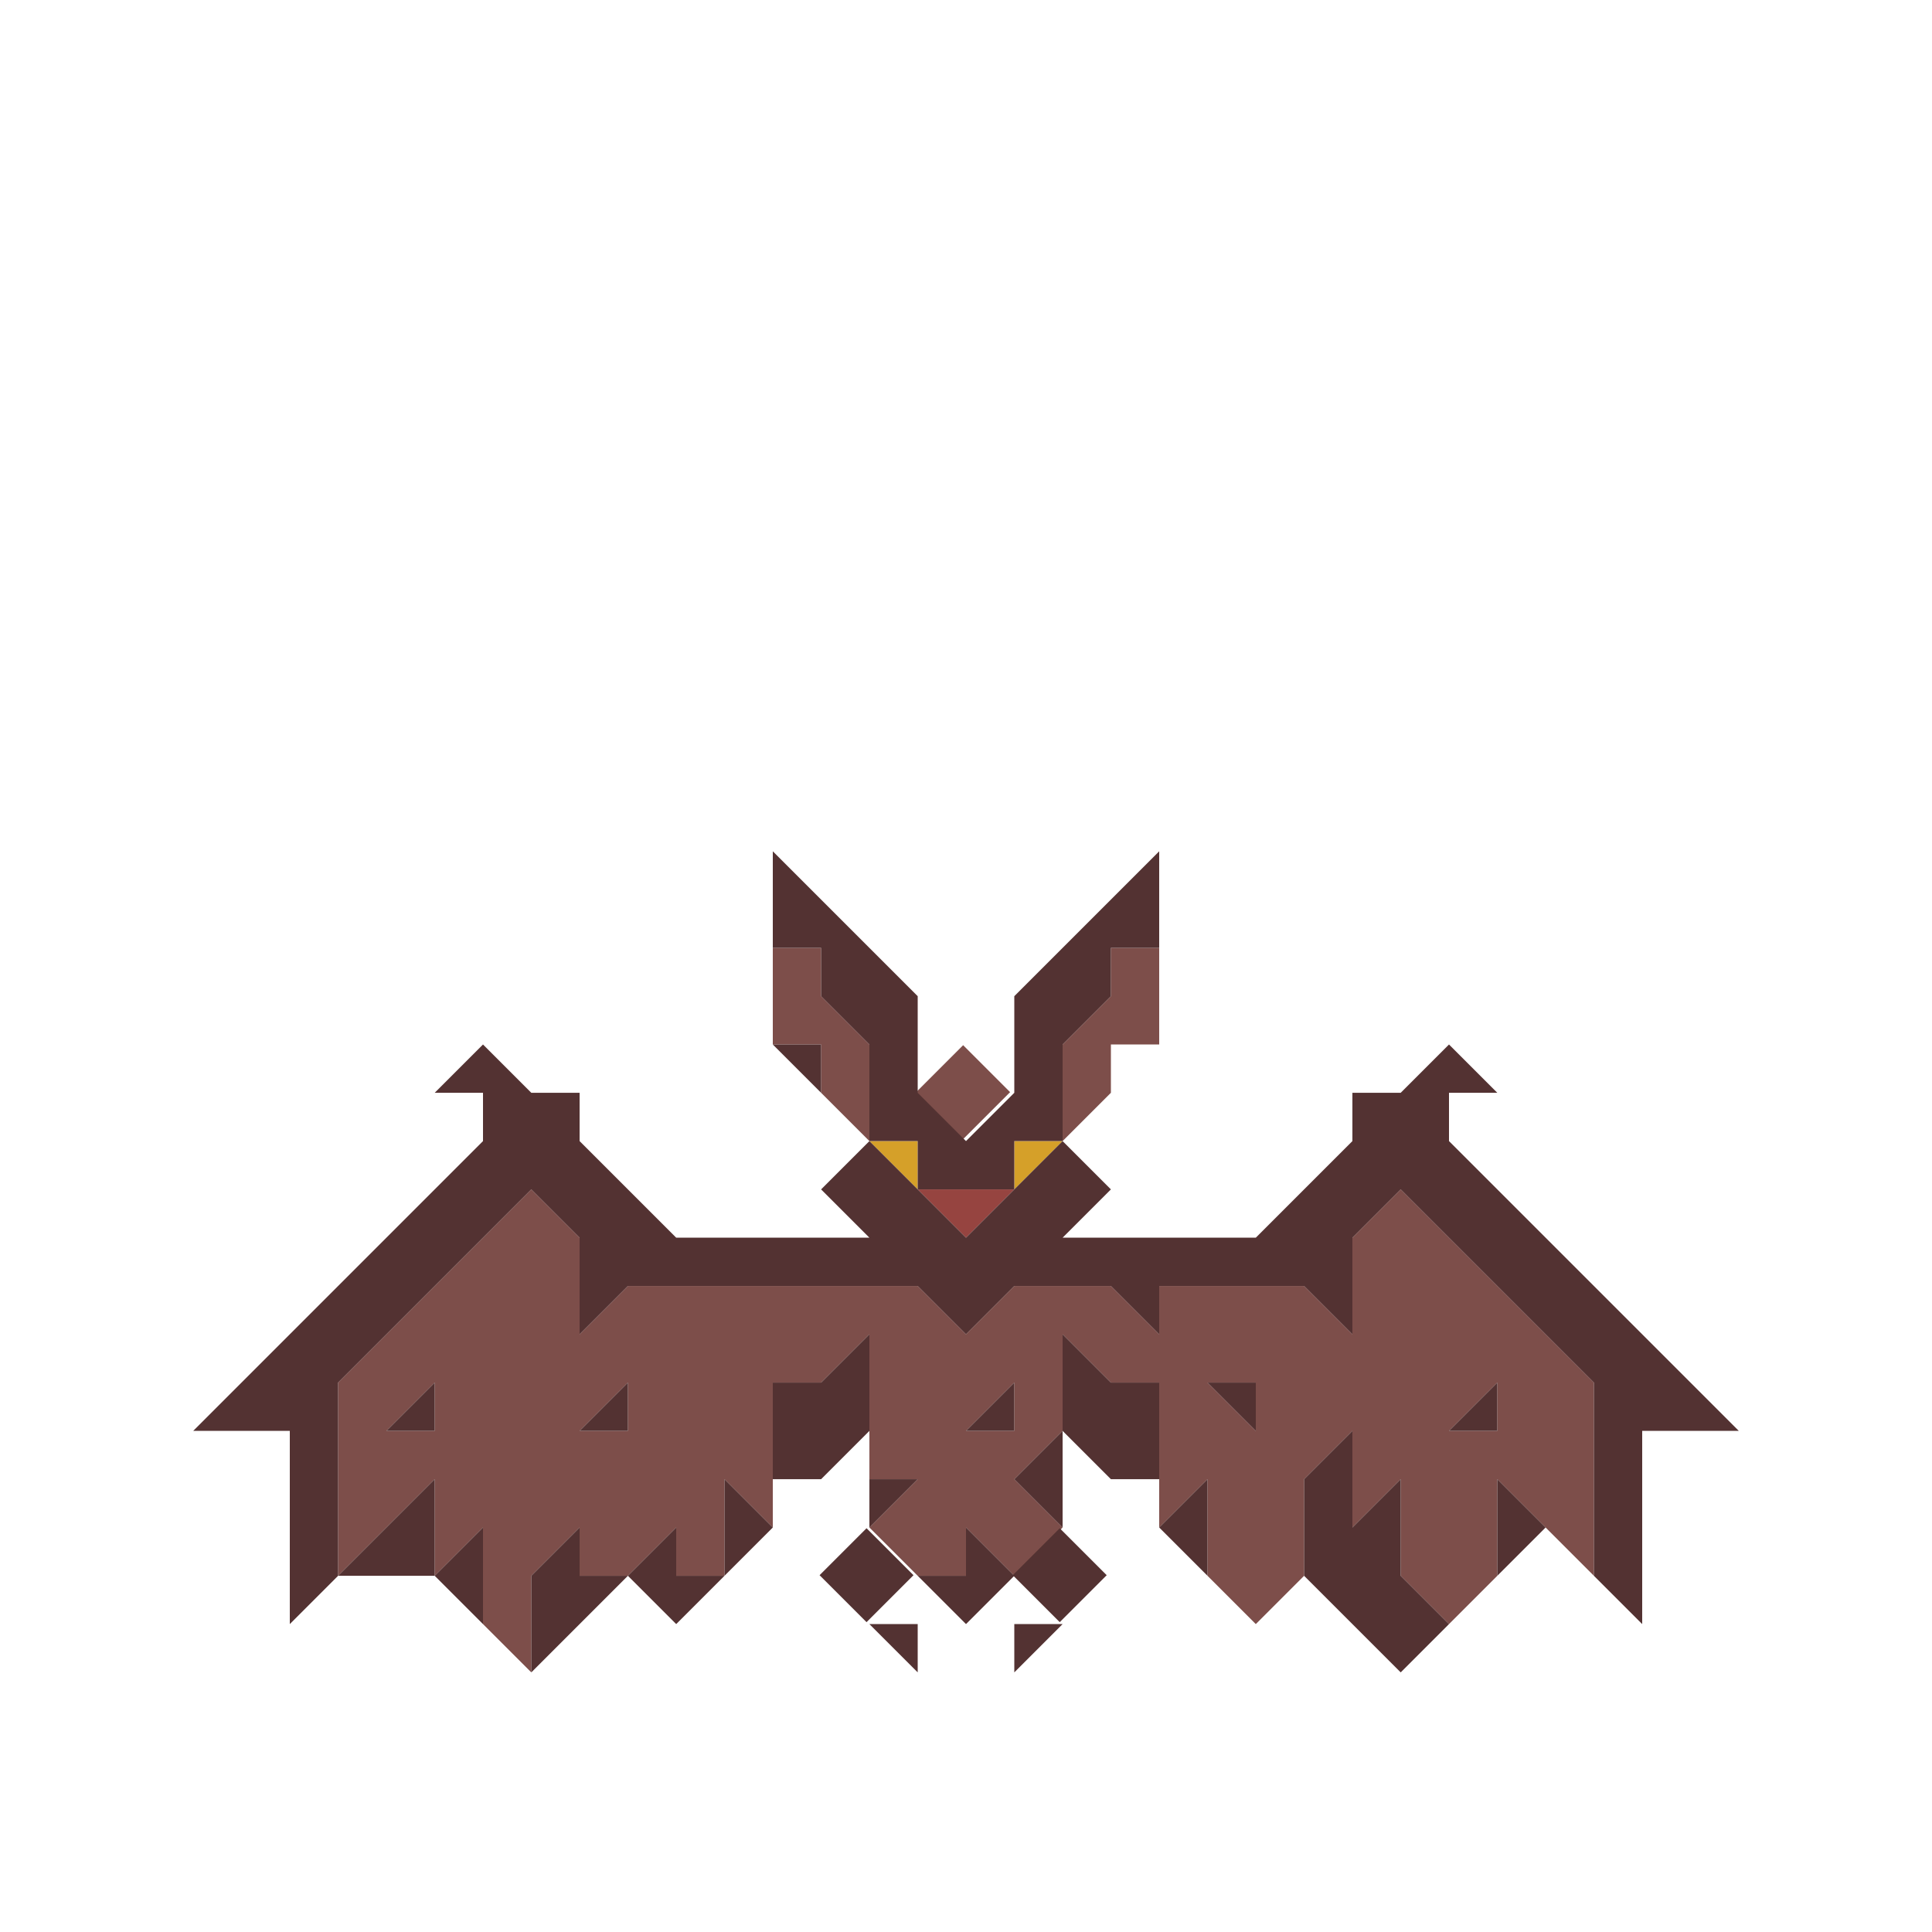
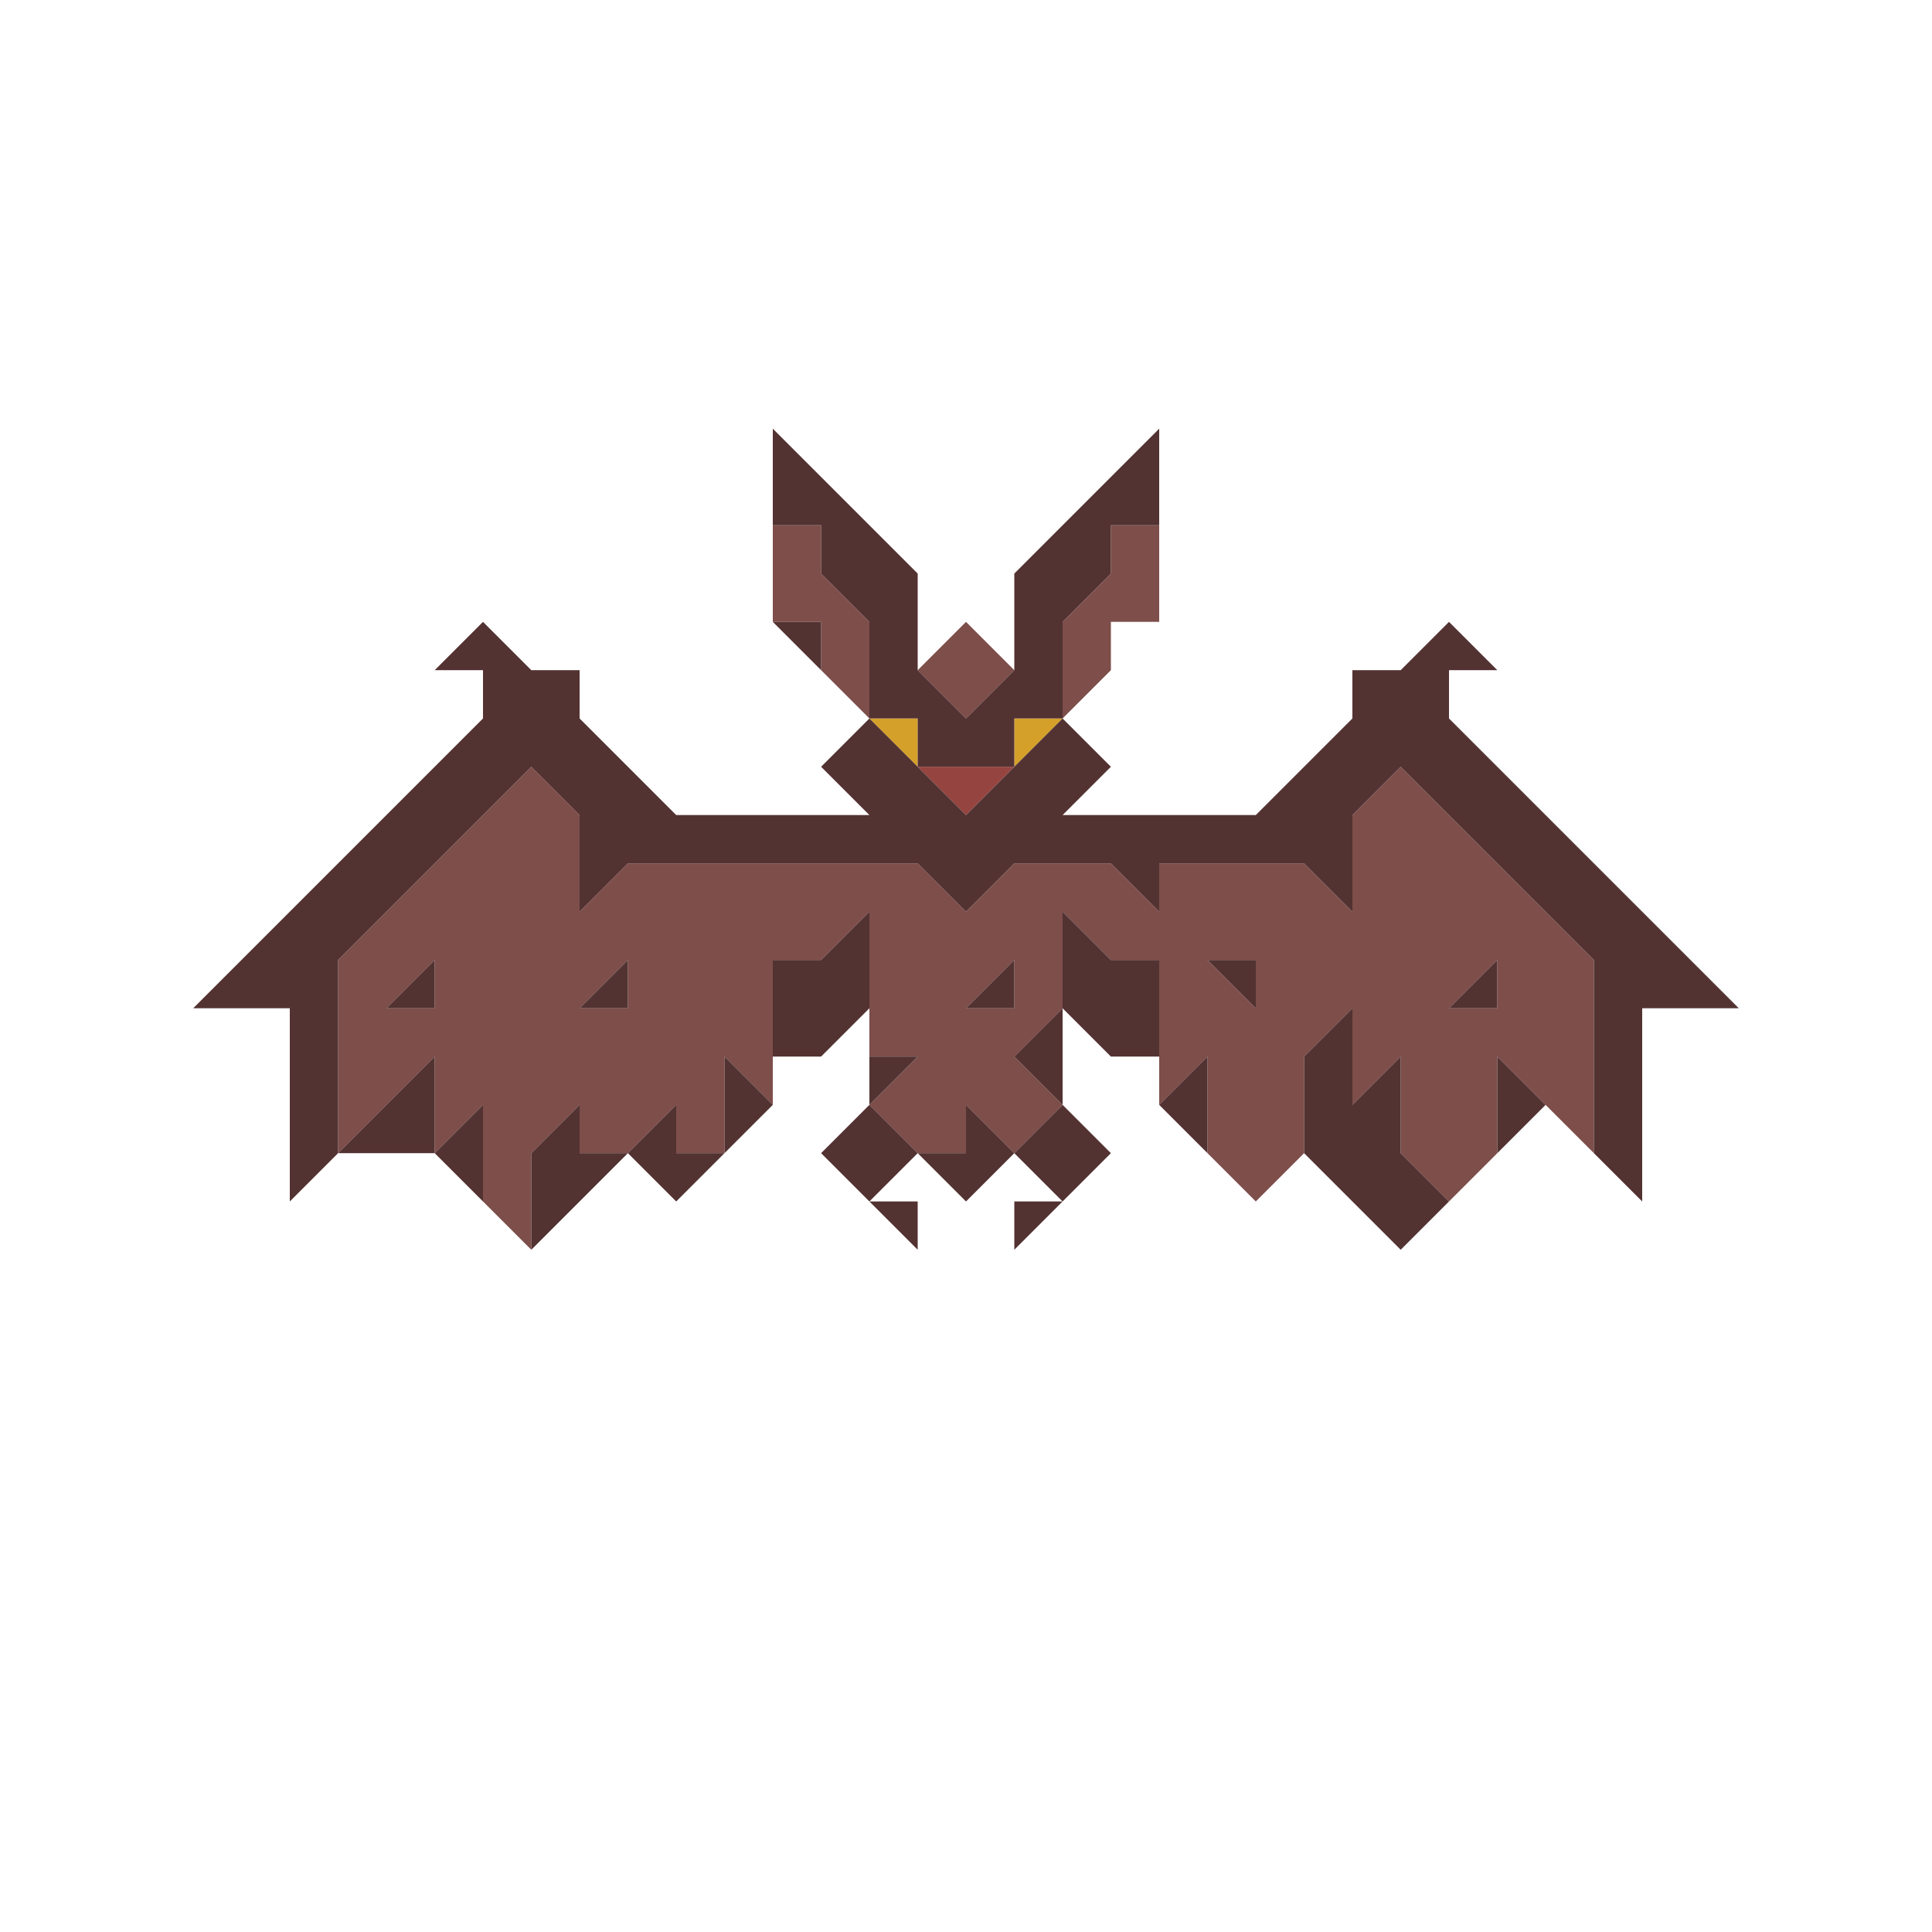
<svg xmlns="http://www.w3.org/2000/svg" enable-background="new 0 0 32 32" viewBox="0 0 32 32">
-   <path d="m17.6 18.9-.8.8v-.8z" fill="#d5a029" />
-   <path d="m16 19.7h-.8l.8.8.8-.8z" fill="#964440" />
-   <path d="m15.2 18.9v.8l-.8-.8z" fill="#d5a029" />
-   <g fill="#7d4e4a">
-     <path d="m25.6 22.1c-.7-.7-1.7-1.7-2.4-2.4l-.8.8v1.6l-.8-.8c-.7 0-1.7 0-2.4 0v.8l-.8-.8c-.4 0-1.2 0-1.6 0l-.8.8-.8-.8c-1.6 0-3.2 0-4.8 0l-.8.8c0-.4 0-1.2 0-1.6l-.8-.8c-1 1-2.2 2.2-3.2 3.2v3.2l1.6-1.6v1.6l.8-.8v1.6l.8.8c0-.4 0-1.2 0-1.6l.8-.8v.8h.8l.8-.8v.8h.8c0-.4 0-1.2 0-1.6l.8.8c0-.7 0-1.7 0-2.4h.8l.8-.8v2.4h.8l-.8.8.8.8h.8v-.8l.8.8.8-.8-.8-.8.8-.8c0-.4 0-1.2 0-1.6l.8.8h.8v2.4l.8-.8v1.6l.8.8.8-.8c0-.4 0-1.2 0-1.6l.8-.8v1.6l.8-.8v1.6l.8.8.8-.8c0-.4 0-1.2 0-1.6l1.6 1.6c0-1 0-2.2 0-3.2zm-15.2 1.6h-.8l.8-.8zm-4 0 .8-.8v.8zm10.4 0h-.8l.8-.8zm3.2-.8h.8v.8zm4 .8.8-.8v.8z" />
-     <path d="m18.4 17.3h.8c0-.4 0-1.2 0-1.6h-.8v.8l-.8.8v1.6l.8-.8z" />
-     <path d="m15.4 17.5h1.1v1.1h-1.1z" transform="matrix(.7071 -.7071 .7071 .7071 -8.0887 16.6044)" />
-     <path d="m13.6 18.1.8.8c0-.4 0-1.2 0-1.6l-.8-.8v-.8h-.8v1.6h.8z" />
-   </g>
+   <path d="m17.6 11.9-.8.8v-.8z" fill="#d5a029" />
+   <path d="m16 12.7h-.8l.8.8.8-.8z" fill="#964440" />
+   <path d="m15.2 11.9v.8l-.8-.8z" fill="#d5a029" />
+   <path d="m25.6 15.1c-.7-.7-1.7-1.7-2.4-2.4l-.8.8v1.6l-.8-.8c-.7 0-1.7 0-2.4 0v.8l-.8-.8c-.4 0-1.2 0-1.6 0l-.8.8-.8-.8c-1.6 0-3.2 0-4.8 0l-.8.8c0-.4 0-1.2 0-1.6l-.8-.8c-1 1-2.2 2.2-3.2 3.2v3.2l1.6-1.6v1.6l.8-.8v1.6l.8.8c0-.4 0-1.2 0-1.6l.8-.8v.8h.8l.8-.8v.8h.8c0-.4 0-1.2 0-1.6l.8.8c0-.7 0-1.7 0-2.4h.8l.8-.8v2.4h.8l-.8.8.8.8h.8v-.8l.8.8.8-.8-.8-.8.8-.8c0-.4 0-1.2 0-1.6l.8.8h.8v2.4l.8-.8v1.6l.8.8.8-.8c0-.4 0-1.2 0-1.6l.8-.8v1.6l.8-.8v1.6l.8.8.8-.8c0-.4 0-1.2 0-1.6l1.6 1.6c0-1 0-2.2 0-3.2zm-15.2 1.6h-.8l.8-.8zm-4 0 .8-.8v.8zm10.4 0h-.8l.8-.8zm3.2-.8h.8v.8zm4 .8.8-.8v.8z" fill="#7d4e4a" />
+   <path d="m18.4 10.3h.8c0-.4 0-1.2 0-1.6h-.8v.8l-.8.8v1.6l.8-.8z" fill="#7d4e4a" />
+   <path d="m15.2 11.1.8-.8.8.8-.8.8z" fill="#7d4e4a" />
+   <path d="m13.6 11.1.8.8c0-.4 0-1.2 0-1.6l-.8-.8v-.8h-.8v1.6h.8z" fill="#7d4e4a" />
  <g fill="#533232">
-     <path d="m28 22.9c-1.3-1.3-2.7-2.7-4-4v-.8h.8l-.8-.8-.8.8h-.8v.8c-.4.4-1.2 1.2-1.6 1.6-1 0-2.2 0-3.2 0l.8-.8-.8-.8c-.4.4-1.2 1.2-1.6 1.6-.4-.4-1.2-1.2-1.6-1.6l-.8.8.8.8c-1 0-2.2 0-3.2 0-.4-.4-1.2-1.2-1.6-1.6v-.8h-.8l-.8-.8-.8.8h.8v.8c-1.6 1.6-3.2 3.2-4.8 4.8h1.6v3.2l.8-.8c0-1 0-2.2 0-3.2l3.2-3.2.8.8v1.6l.8-.8h4.8l.8.8.8-.8h1.6l.8.8v-.8h2.4l.8.8c0-.4 0-1.2 0-1.6l.8-.8 3.2 3.2v3.2l.8.8c0-1 0-2.2 0-3.2h1.6z" />
-     <path d="m24.8 25.3v.8l.8-.8-.8-.8z" />
-     <path d="m24.8 22.9-.8.8h.8z" />
-     <path d="m23.2 25.3v-.8l-.8.8c0-.4 0-1.2 0-1.6l-.8.8v1.6l1.6 1.6.8-.8-.8-.8z" />
-     <path d="m20.8 23.7v-.8h-.8z" />
-     <path d="m20 26.1c0-.4 0-1.2 0-1.6l-.8.8z" />
-     <path d="m19.2 24.5c0-.4 0-1.2 0-1.6h-.8l-.8-.8v1.6l.8.8z" />
-     <path d="m17 25.5h1.1v1.1h-1.1z" transform="matrix(.7071 -.7071 .7071 .7071 -13.277 20.0798)" />
-     <path d="m17.6 23.7-.8.8.8.8c0-.4 0-1.2 0-1.6z" />
-     <path d="m16.8 27.7.8-.8h-.8z" />
-     <path d="m16.8 22.9-.8.8h.8z" />
-     <path d="m16 26.1h-.8l.8.8.8-.8-.8-.8z" />
-     <path d="m15.2 19.7h1.6v-.8h.8c0-.4 0-1.2 0-1.6l.8-.8v-.8h.8c0-.4 0-1.2 0-1.6-.7.7-1.7 1.7-2.4 2.4v1.6l-.8.8-.8-.8c0-.4 0-1.2 0-1.6-.7-.7-1.7-1.7-2.4-2.4v1.6h.8v.8l.8.8v1.6h.8z" />
-     <path d="m15.2 26.9h-.8l.8.8z" />
-     <path d="m14.4 24.5v.8l.8-.8z" />
-     <path d="m13.8 25.5h1.1v1.1h-1.1z" transform="matrix(.7071 -.7071 .7071 .7071 -14.2143 17.8171)" />
-     <path d="m14.4 23.7c0-.4 0-1.2 0-1.6l-.8.8h-.8v1.6h.8z" />
-     <path d="m13.6 17.3h-.8l.8.8z" />
-     <path d="m12 25.3v.8l.8-.8-.8-.8z" />
-     <path d="m11.2 25.3-.8.8.8.8.8-.8h-.8z" />
-     <path d="m10.4 22.9-.8.8h.8z" />
-     <path d="m9.6 25.3-.8.8v1.6c.4-.4 1.2-1.2 1.6-1.6h-.8z" />
-     <path d="m8 26.1v-.8l-.8.8.8.8z" />
-     <path d="m7.2 23.7v-.8l-.8.8z" />
-     <path d="m7.2 26.1c0-.4 0-1.2 0-1.6-.4.4-1.2 1.2-1.6 1.6z" />
+     <path d="m28 15.9c-1.3-1.3-2.7-2.7-4-4v-.8h.8l-.8-.8-.8.8h-.8v.8c-.4.4-1.2 1.2-1.6 1.6-1 0-2.2 0-3.2 0l.8-.8-.8-.8c-.4.4-1.2 1.2-1.6 1.6-.4-.4-1.2-1.2-1.6-1.6l-.8.8.8.8c-1 0-2.2 0-3.2 0-.4-.4-1.2-1.2-1.6-1.6v-.8h-.8l-.8-.8-.8.8h.8v.8c-1.6 1.6-3.2 3.2-4.8 4.8h1.6v3.2l.8-.8c0-1 0-2.2 0-3.2l3.2-3.2.8.8v1.6l.8-.8h4.8l.8.8.8-.8h1.6l.8.8v-.8h2.4l.8.8c0-.4 0-1.2 0-1.6l.8-.8 3.2 3.2v3.2l.8.8c0-1 0-2.2 0-3.2h1.6z" />
+     <path d="m24.8 18.3v.8l.8-.8-.8-.8z" />
+     <path d="m24.8 15.9-.8.8h.8z" />
+     <path d="m23.2 18.3v-.8l-.8.8c0-.4 0-1.2 0-1.6l-.8.8v1.6l1.6 1.6.8-.8-.8-.8z" />
+     <path d="m20.8 16.7v-.8h-.8z" />
+     <path d="m20 19.1c0-.4 0-1.2 0-1.6l-.8.8z" />
+     <path d="m19.2 17.5c0-.4 0-1.2 0-1.6h-.8l-.8-.8v1.6l.8.8z" />
+     <path d="m16.8 19.1.8-.8.8.8-.8.8z" />
+     <path d="m17.6 16.7-.8.8.8.8c0-.4 0-1.2 0-1.6z" />
+     <path d="m16.8 20.7.8-.8h-.8z" />
+     <path d="m16.8 15.9-.8.8h.8z" />
+     <path d="m16 19.1h-.8l.8.8.8-.8-.8-.8z" />
+     <path d="m15.2 12.7h1.6v-.8h.8c0-.4 0-1.2 0-1.6l.8-.8v-.8h.8c0-.4 0-1.2 0-1.6-.7.7-1.7 1.7-2.4 2.4v1.6l-.8.8-.8-.8c0-.4 0-1.2 0-1.6-.7-.7-1.7-1.7-2.4-2.4v1.6h.8v.8l.8.8v1.6h.8z" />
+     <path d="m15.2 19.9h-.8l.8.8z" />
+     <path d="m14.4 17.5v.8l.8-.8z" />
+     <path d="m13.6 19.1.8-.8.8.8-.8.8z" />
+     <path d="m14.4 16.7c0-.4 0-1.2 0-1.6l-.8.8h-.8v1.6h.8z" />
+     <path d="m13.6 10.3h-.8l.8.8z" />
+     <path d="m12 18.3v.8l.8-.8-.8-.8z" />
+     <path d="m11.2 18.3-.8.8.8.8.8-.8h-.8z" />
+     <path d="m10.4 15.9-.8.8h.8z" />
+     <path d="m9.6 18.3-.8.8v1.6c.4-.4 1.2-1.2 1.6-1.6h-.8z" />
+     <path d="m8 19.1v-.8l-.8.8.8.8z" />
+     <path d="m7.2 16.7v-.8l-.8.8z" />
+     <path d="m7.2 19.1c0-.4 0-1.2 0-1.6-.4.4-1.2 1.2-1.6 1.6z" />
  </g>
</svg>
